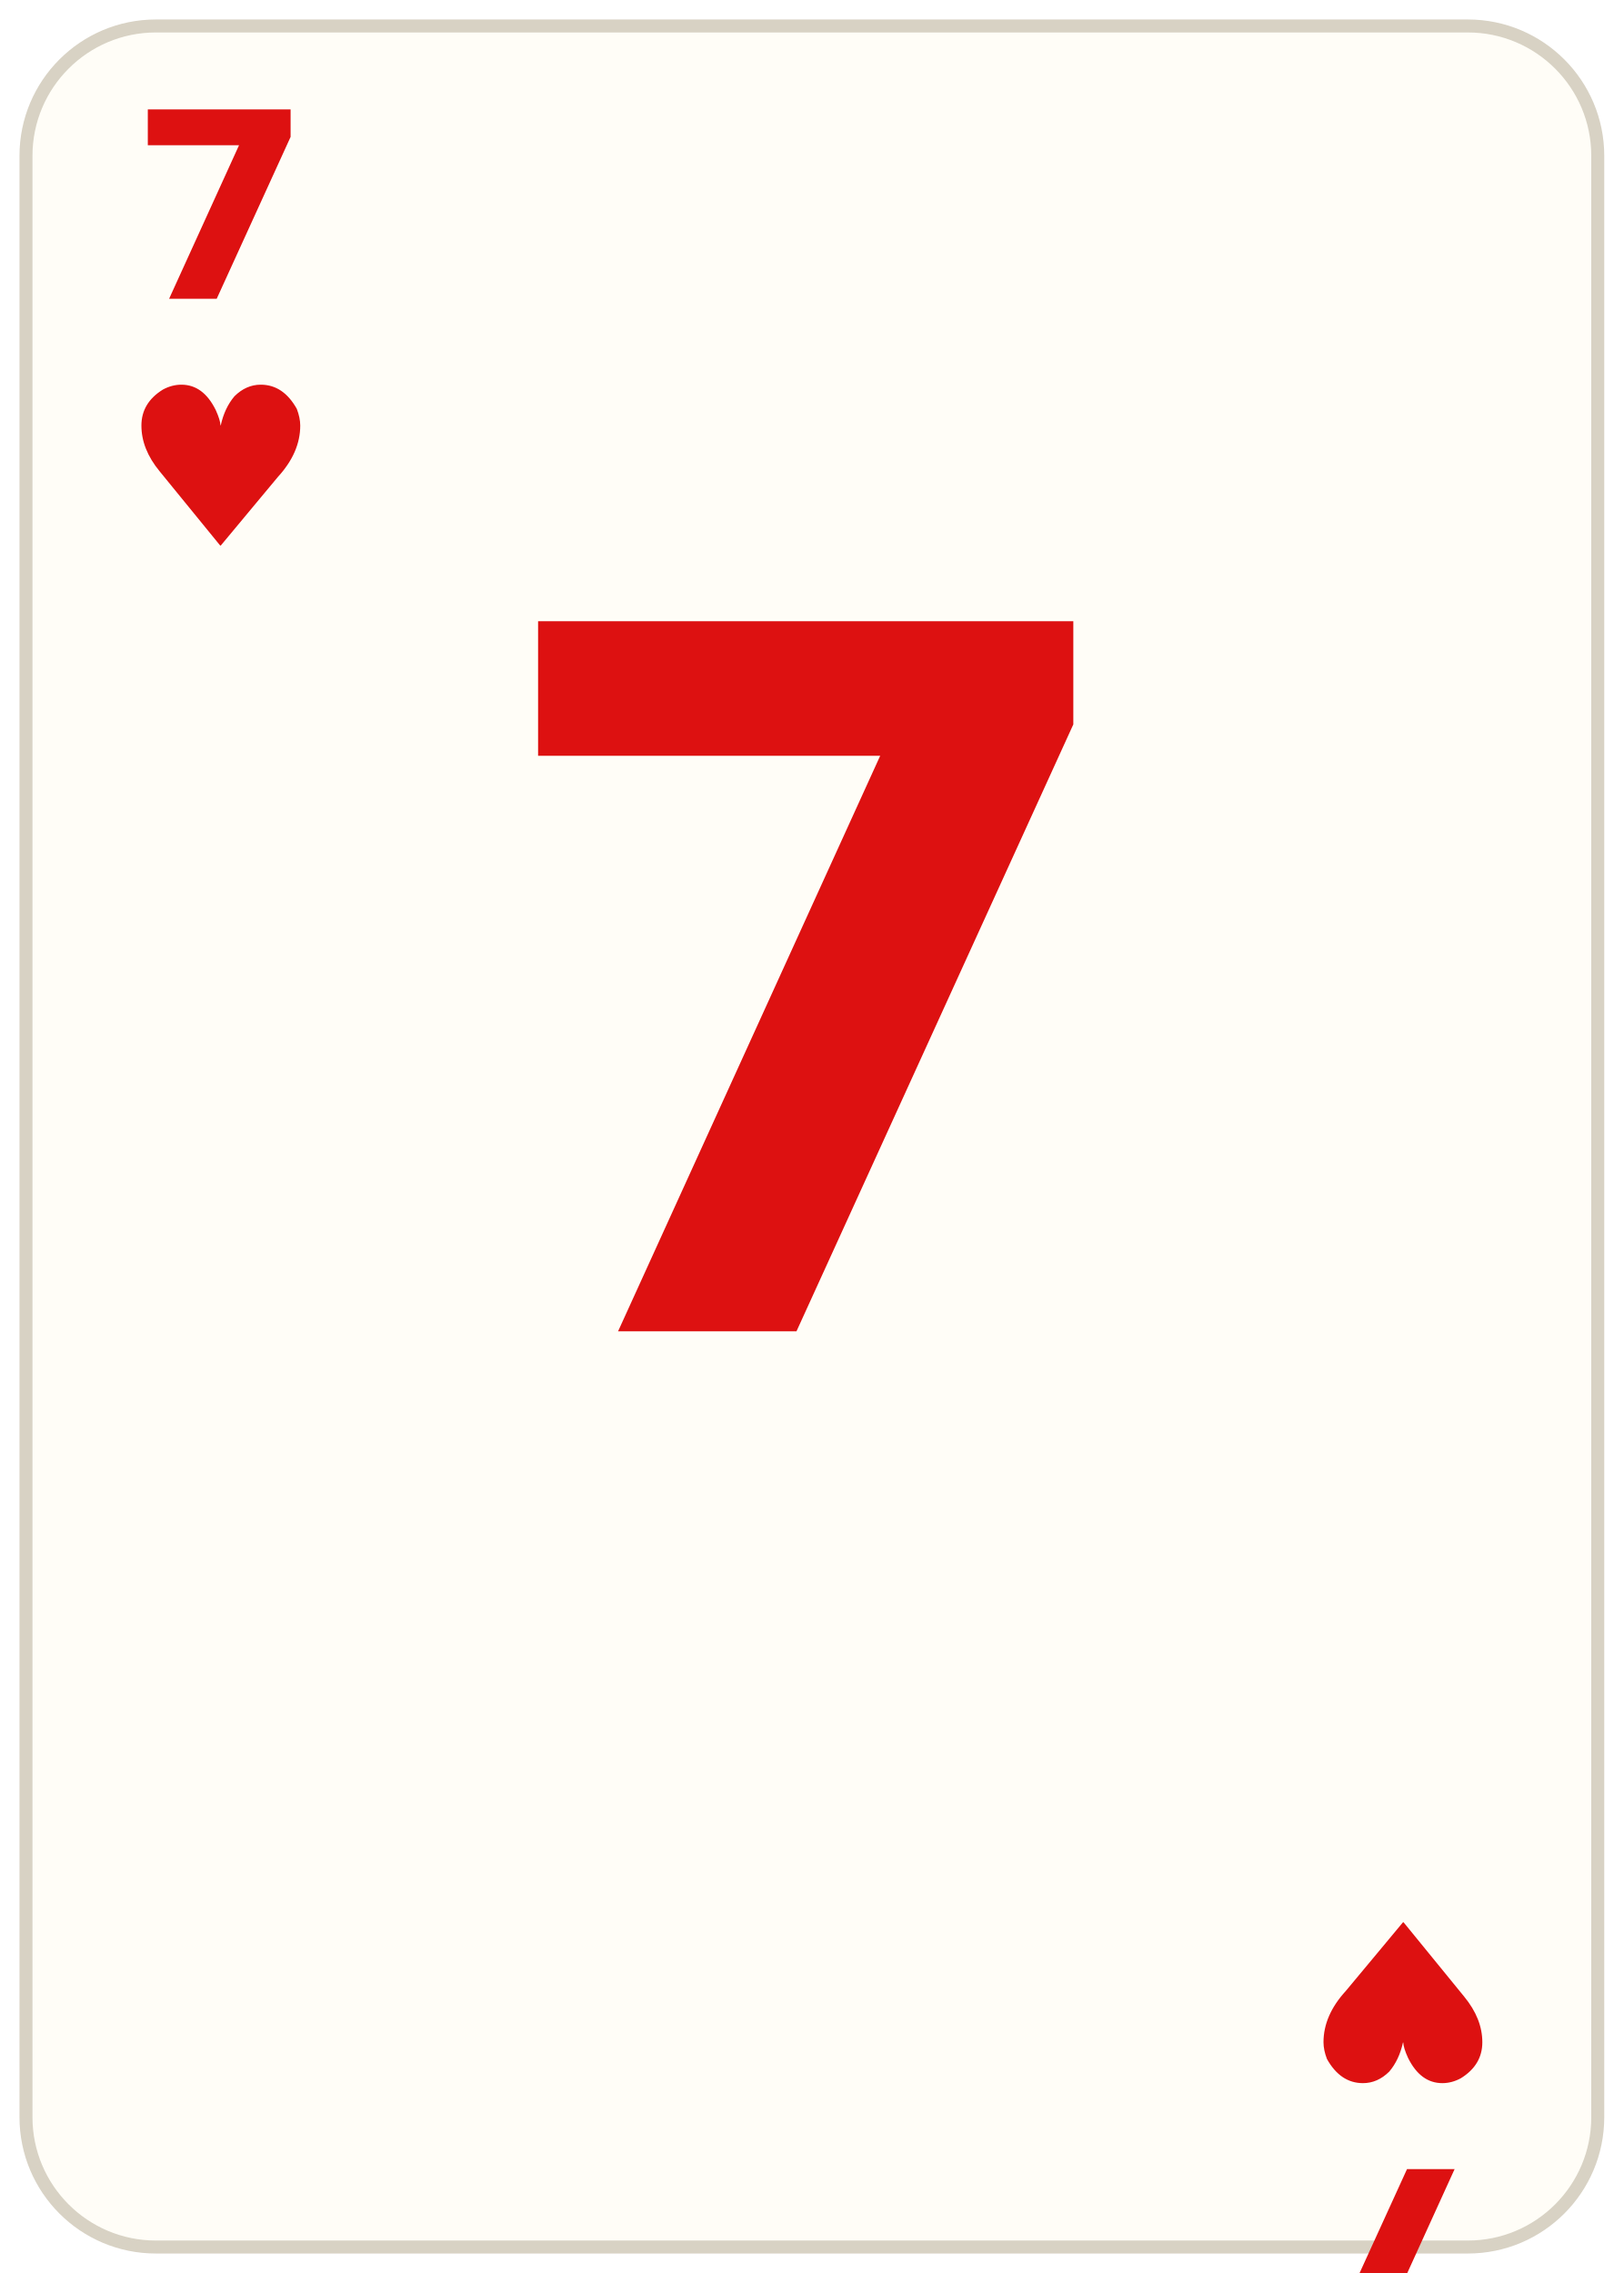
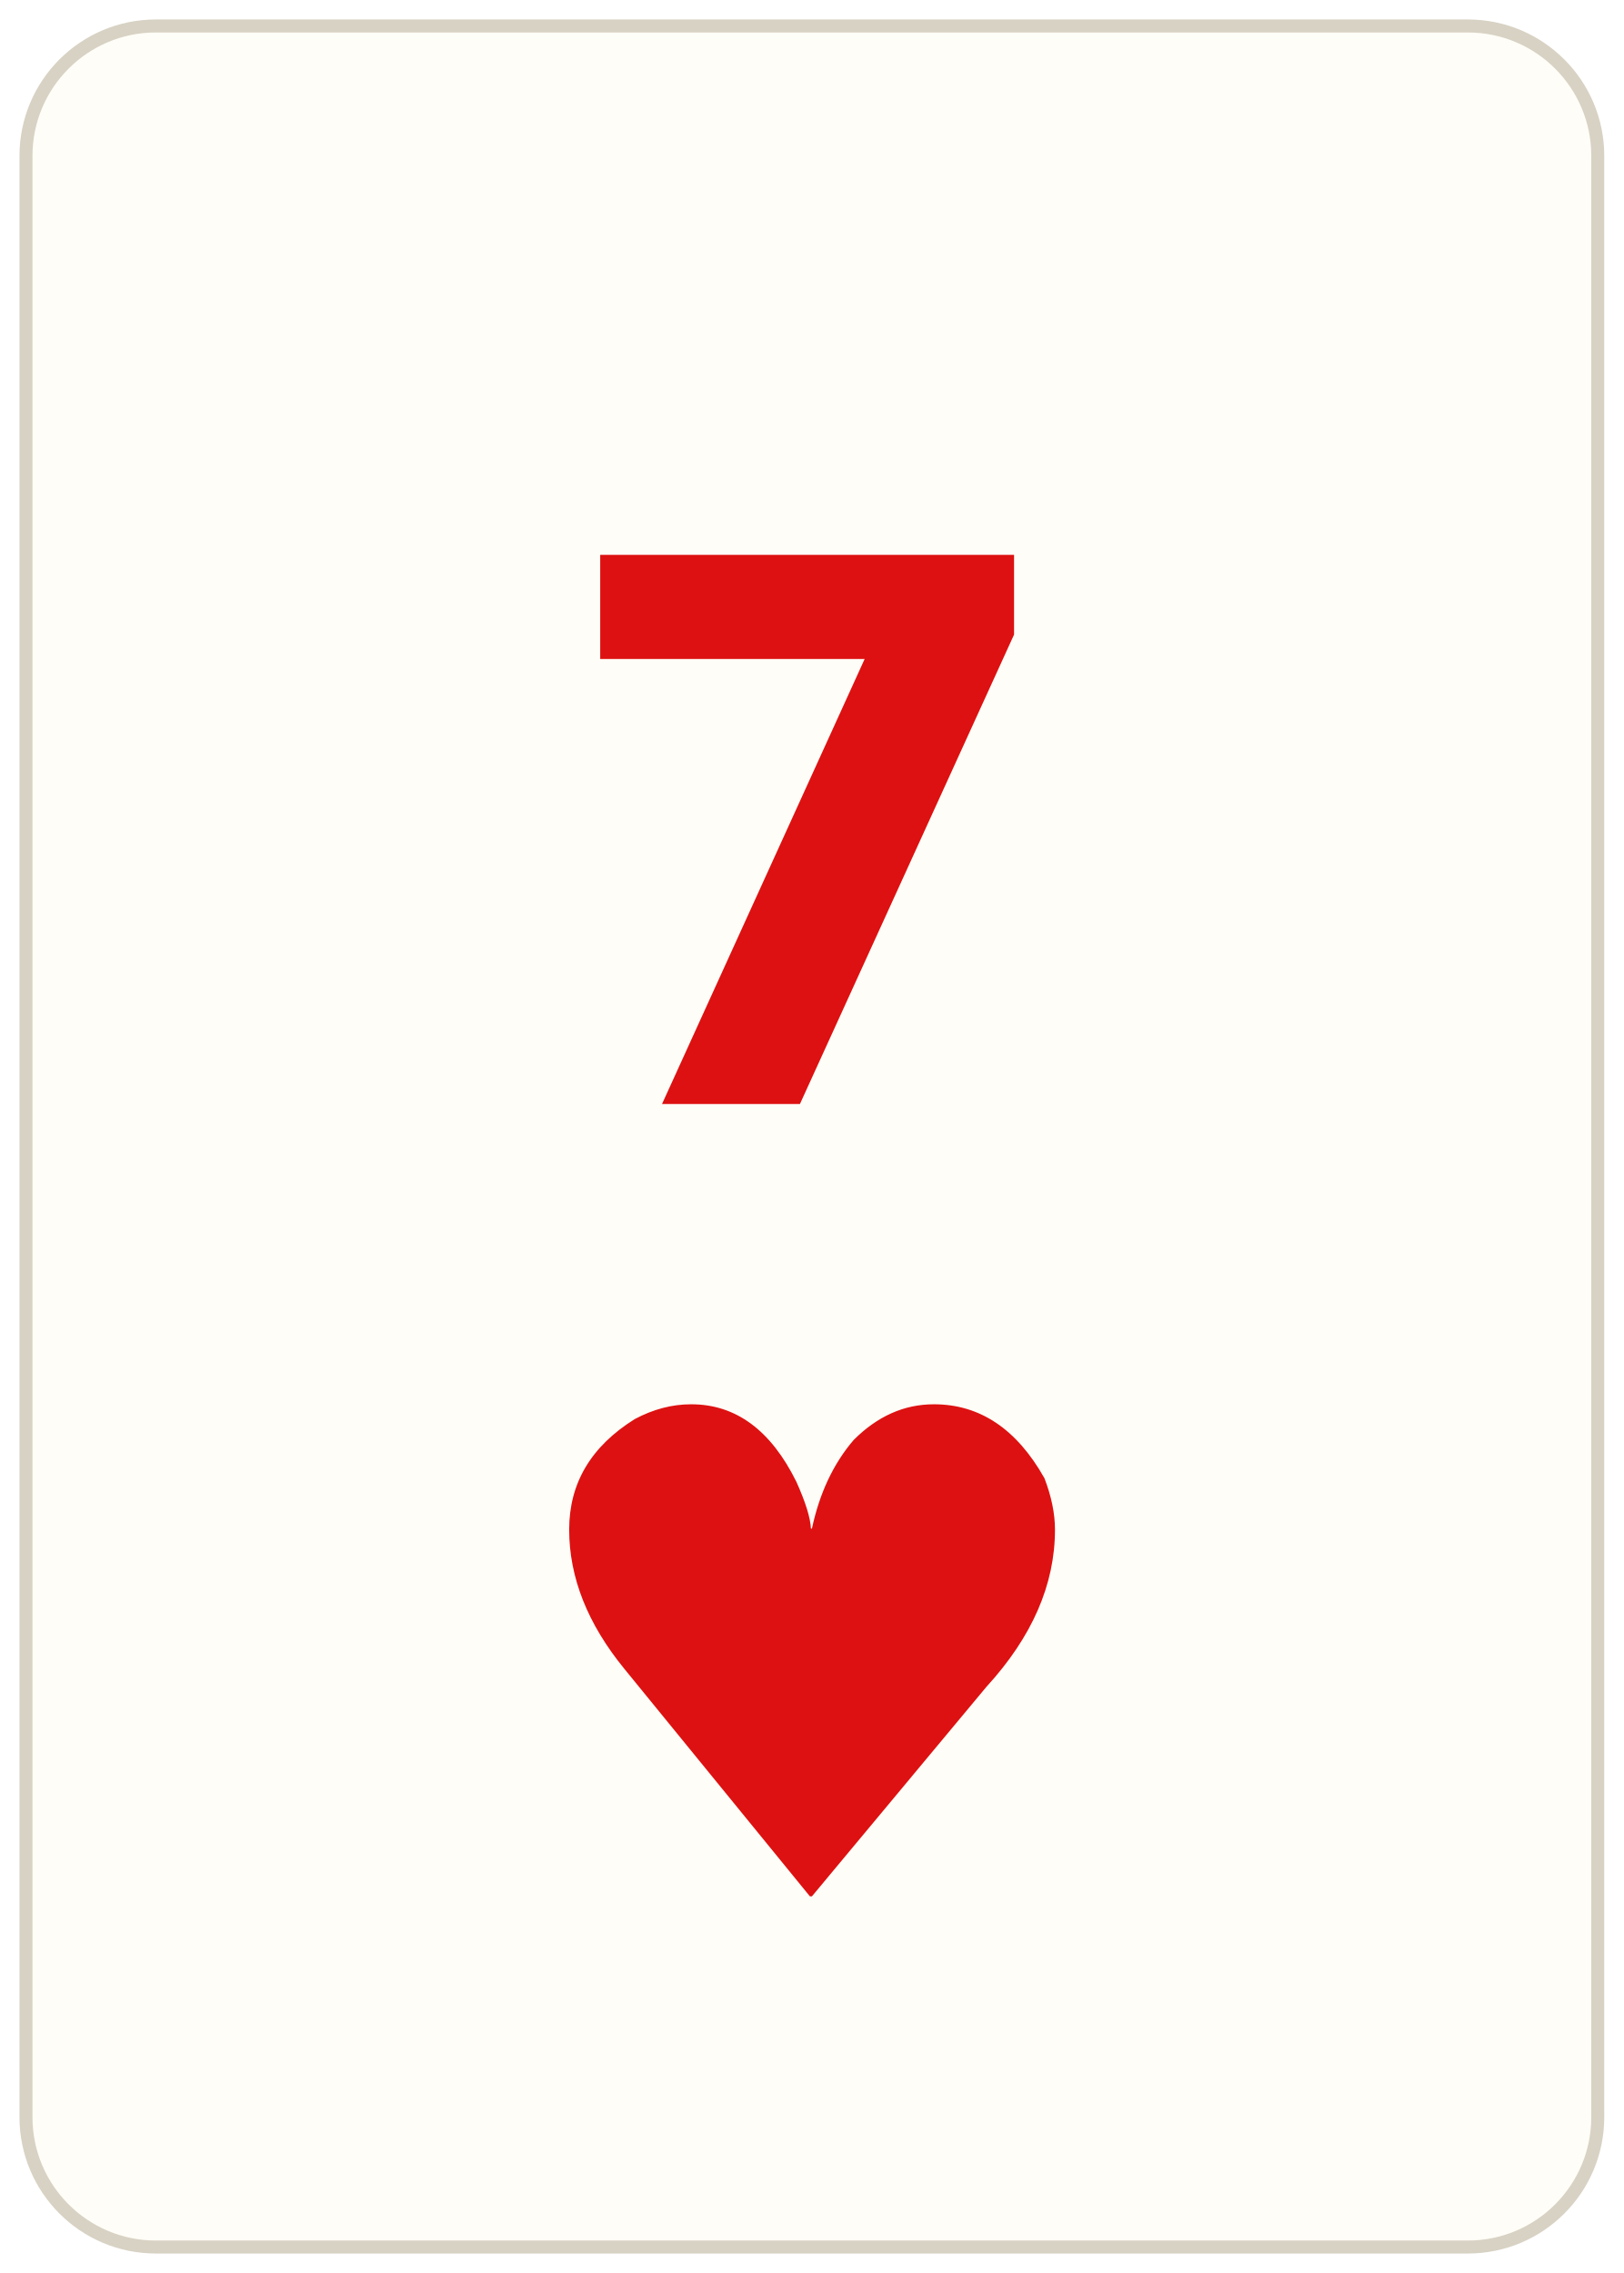
<svg xmlns="http://www.w3.org/2000/svg" viewBox="0 0 250 350" font-family="'DejaVu Sans','Arial Unicode MS','Segoe UI Symbol',sans-serif">
  <rect x="4" y="4" width="242" height="342" rx="20" ry="20" fill="#fffdf7" stroke="#d8d2c4" stroke-width="2" />
  <g fill="#d11" text-anchor="middle">
-     <text x="34" y="46" font-size="40" font-weight="700">7</text>
-     <text x="34" y="84" font-size="34">♥</text>
-     <g transform="rotate(180 216 312)">
-       <text x="216" y="290" font-size="40" font-weight="700">7</text>
-       <text x="216" y="328" font-size="34">♥</text>
-     </g>
-     <text x="125" y="205" font-size="150" font-weight="700">7</text>
+     <text x="125" y="170" font-size="116" font-weight="700">7</text>
+     <text x="125" y="292" font-size="104">♥</text>
  </g>
</svg>
